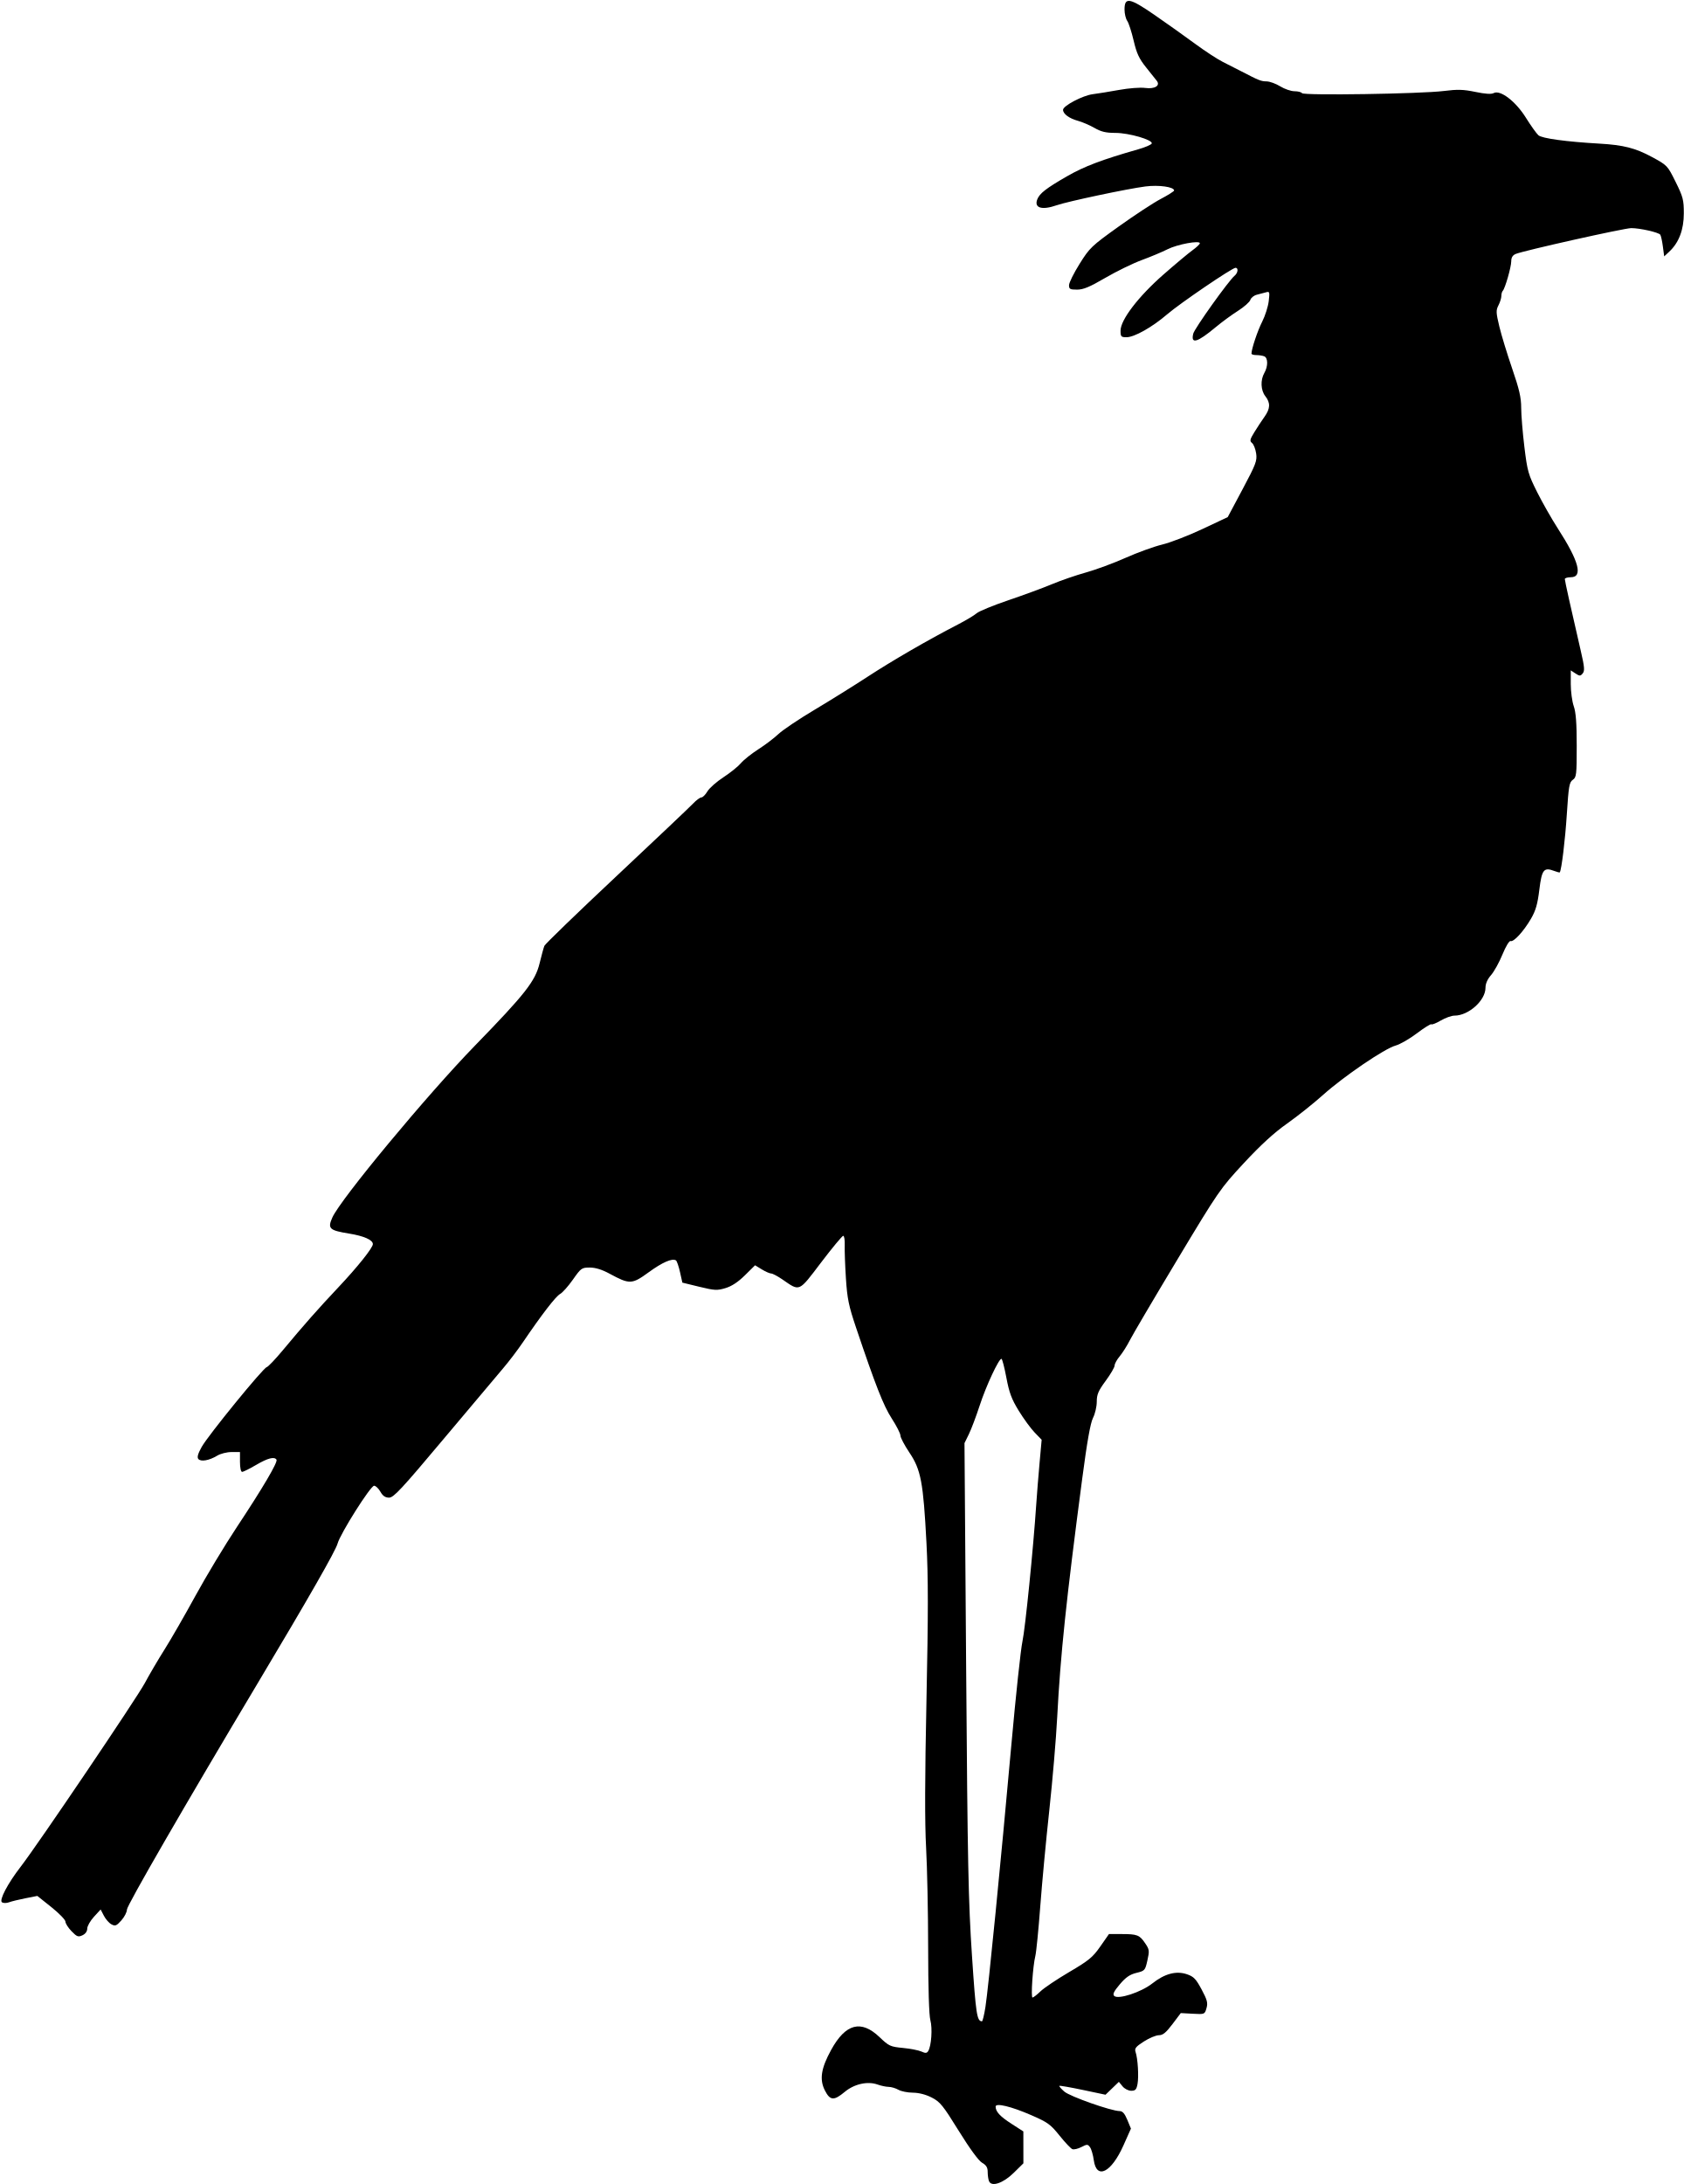
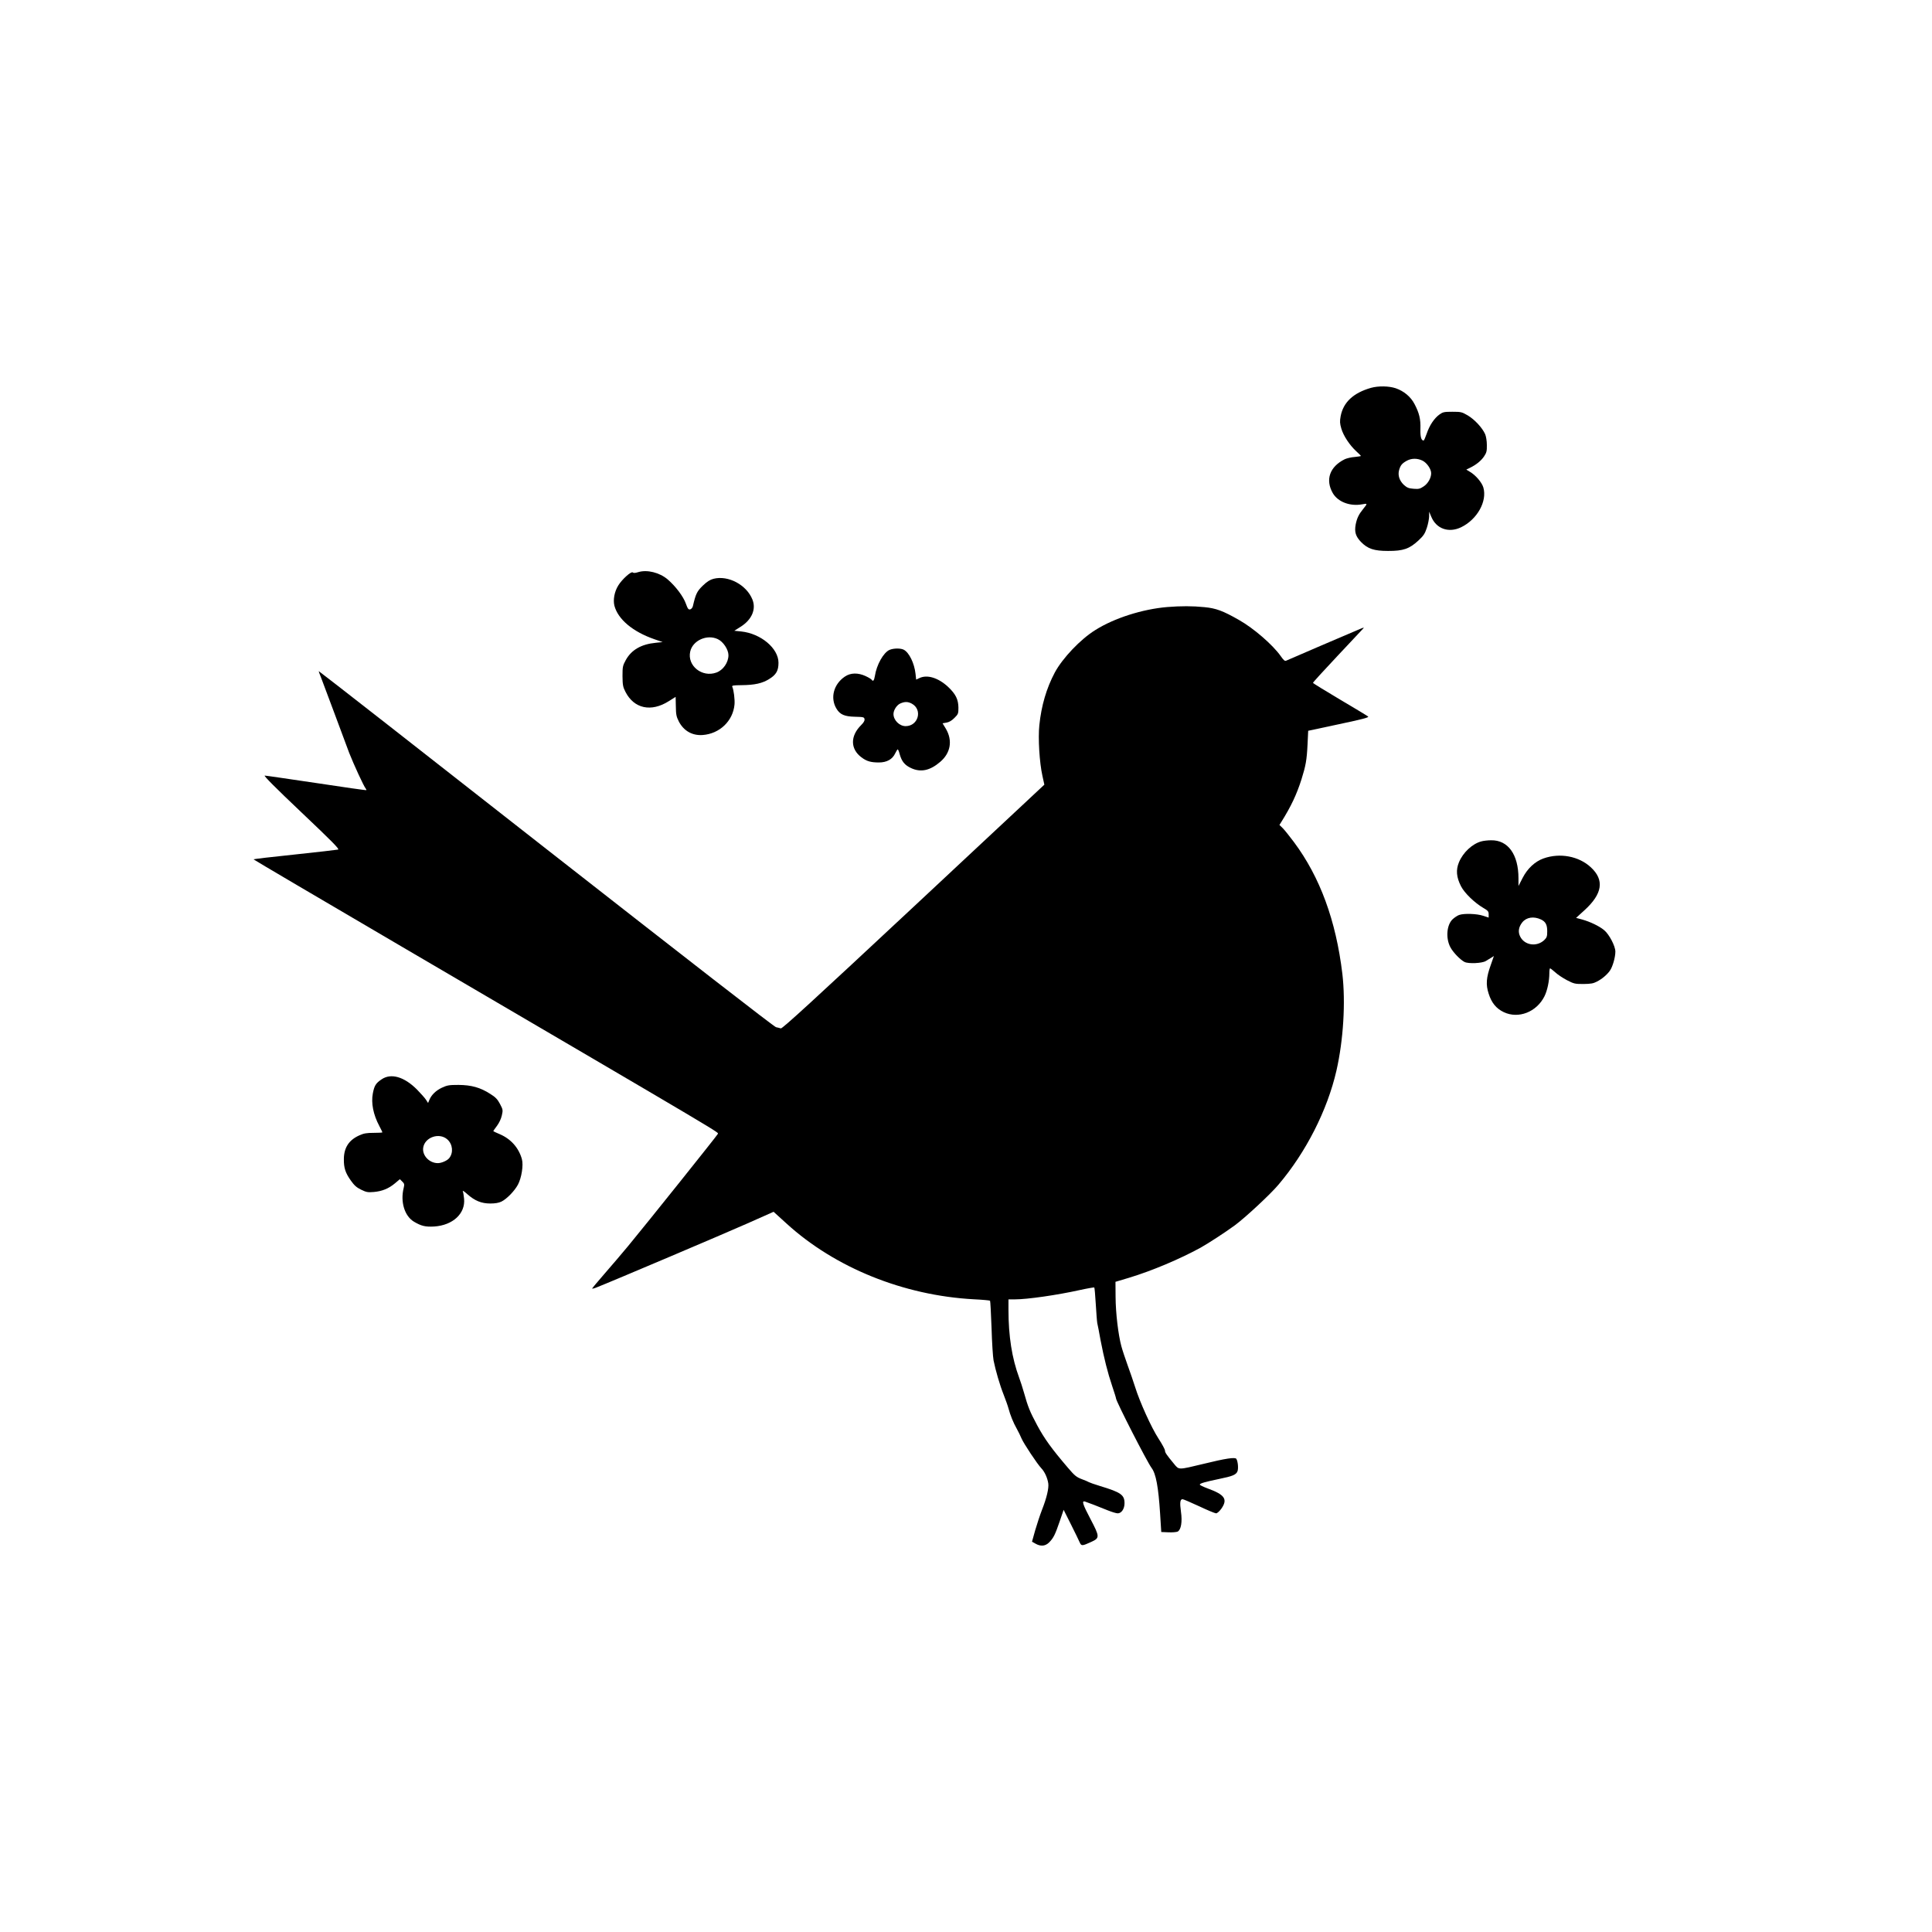
- <svg xmlns="http://www.w3.org/2000/svg" id="svg4590" version="1.1" width="795.938" height="1032.188" viewBox="0 0 795.938 1032.188">
-   <defs id="defs4594" />
-   <path style="fill:#000000" d="m 467.482,1030.805 c -0.334,-0.871 -0.607,-2.834 -0.607,-4.362 0,-2.063 -0.679,-3.169 -2.637,-4.293 -1.647,-0.946 -5.781,-6.588 -11.016,-15.038 -7.507,-12.118 -8.839,-13.76 -12.801,-15.787 -2.799,-1.432 -6.068,-2.274 -8.906,-2.295 -2.466,-0.019 -5.539,-0.636 -6.828,-1.373 -1.289,-0.737 -3.368,-1.355 -4.621,-1.373 -1.252,-0.018 -3.606,-0.514 -5.231,-1.101 -4.693,-1.697 -11.042,-0.28 -15.525,3.465 -5.117,4.275 -6.927,4.149 -9.378,-0.655 -2.651,-5.196 -1.839,-10.47 2.955,-19.193 6.841,-12.447 14.147,-14.363 22.894,-6.003 4.404,4.209 5.072,4.517 11.033,5.088 3.49,0.334 7.422,1.099 8.739,1.699 1.93,0.879 2.555,0.83 3.225,-0.254 1.474,-2.386 2.053,-10.78 1.003,-14.561 -0.636,-2.292 -1.031,-15.145 -1.048,-34.144 -0.015,-16.758 -0.45,-38.062 -0.966,-47.344 -0.651,-11.709 -0.598,-33.089 0.172,-69.844 0.855,-40.802 0.855,-57.841 2.3e-4,-74.178 -1.505,-28.759 -2.608,-34.614 -8.043,-42.717 -2.349,-3.502 -4.271,-7.141 -4.271,-8.088 0,-0.946 -1.836,-4.559 -4.081,-8.029 -3.93,-6.076 -7.63,-15.494 -16.937,-43.117 -3.43,-10.179 -4.122,-13.554 -4.743,-23.129 -0.4,-6.166 -0.653,-13.215 -0.562,-15.664 0.091,-2.449 -0.229,-4.453 -0.712,-4.453 -0.483,0 -5.187,5.669 -10.454,12.597 -10.769,14.167 -9.915,13.792 -18.297,8.024 -2.245,-1.545 -4.639,-2.81 -5.32,-2.812 -0.681,-0.002 -2.669,-0.877 -4.42,-1.944 l -3.182,-1.94 -4.791,4.732 c -3.227,3.187 -6.223,5.163 -9.176,6.052 -3.98,1.198 -5.125,1.14 -12.391,-0.63 l -8.006,-1.95 -1.122,-5.013 c -0.617,-2.757 -1.483,-5.236 -1.924,-5.509 -1.787,-1.104 -6.42,0.923 -12.908,5.649 -7.877,5.738 -8.974,5.778 -18.394,0.676 -3.651,-1.977 -6.712,-2.931 -9.405,-2.931 -3.821,0 -4.163,0.244 -7.984,5.69 -2.195,3.13 -4.92,6.188 -6.056,6.797 -2.036,1.091 -8.691,9.732 -17.597,22.846 -2.506,3.69 -6.724,9.237 -9.375,12.327 -2.651,3.09 -15.292,18.099 -28.091,33.354 -19.868,23.679 -23.639,27.735 -25.781,27.73 -1.803,-0.005 -2.959,-0.796 -4.106,-2.812 -0.878,-1.544 -2.215,-2.807 -2.97,-2.807 -1.696,0 -15.996,22.626 -17.271,27.327 -0.929,3.426 -13.592,25.563 -37.727,65.954 C 87.608,852.761 60,900.54 60,902.492 c 0,1.191 -1.187,3.494 -2.639,5.119 -2.307,2.582 -2.895,2.816 -4.678,1.862 -1.121,-0.6 -2.73,-2.427 -3.574,-4.059 l -1.535,-2.968 -3.162,3.451 c -1.739,1.898 -3.166,4.406 -3.17,5.574 -0.005,1.327 -0.858,2.518 -2.276,3.175 -1.999,0.927 -2.611,0.699 -5.149,-1.92 -1.584,-1.634 -2.88,-3.672 -2.88,-4.527 0,-0.856 -2.99,-3.942 -6.645,-6.858 l -6.645,-5.302 -5.673,1.116 c -3.12,0.614 -6.599,1.468 -7.73,1.898 -1.131,0.43 -2.613,0.439 -3.292,0.019 -1.503,-0.929 2.677,-8.895 8.858,-16.884 8.032,-10.381 54.72,-79.44 58.627,-86.719 2.214,-4.125 6.429,-11.297 9.366,-15.938 2.937,-4.641 9.493,-16.031 14.569,-25.312 5.076,-9.281 13.896,-23.918 19.6,-32.525 12.231,-18.457 19.431,-30.687 18.732,-31.818 -0.975,-1.577 -4.103,-0.776 -9.64,2.469 -3.079,1.805 -6.055,3.281 -6.613,3.281 -0.592,10e-6 -1.014,-1.951 -1.014,-4.687 l 0,-4.688 -3.984,0.004 c -2.208,0.002 -5.241,0.77 -6.802,1.722 -3.747,2.285 -7.72,2.979 -8.902,1.555 -0.669,-0.806 -0.192,-2.502 1.609,-5.728 3.034,-5.434 28.996,-37.27 30.725,-37.678 0.659,-0.155 4.075,-3.741 7.593,-7.969 9.81,-11.791 16.929,-19.855 26.223,-29.7 9.063,-9.602 16.352,-18.727 16.352,-20.472 0,-1.979 -4.219,-3.847 -11.268,-4.988 -9.322,-1.509 -10.204,-2.355 -7.893,-7.564 3.834,-8.642 44.861,-58.076 67.539,-81.379 23.601,-24.251 28.384,-30.345 30.434,-38.78 0.893,-3.673 1.91,-7.387 2.262,-8.253 0.351,-0.866 15.687,-15.692 34.079,-32.946 18.392,-17.254 34.68,-32.682 36.194,-34.285 1.514,-1.602 3.284,-2.913 3.931,-2.913 0.648,0 1.935,-1.281 2.86,-2.848 0.925,-1.566 4.333,-4.575 7.574,-6.686 3.24,-2.111 6.955,-5.103 8.255,-6.648 1.3,-1.545 4.982,-4.483 8.182,-6.53 3.2,-2.046 7.506,-5.308 9.569,-7.248 2.062,-1.94 9.656,-7.046 16.875,-11.345 7.219,-4.3 18.609,-11.394 25.312,-15.765 11.874,-7.743 28.502,-17.361 42.589,-24.635 3.83,-1.978 7.838,-4.375 8.906,-5.327 1.068,-0.952 7.848,-3.735 15.067,-6.183 7.219,-2.448 16.5,-5.868 20.625,-7.6 4.125,-1.732 11.315,-4.208 15.977,-5.502 4.662,-1.294 13.1,-4.411 18.75,-6.926 5.65,-2.515 13.437,-5.337 17.304,-6.271 3.867,-0.934 12.417,-4.234 19,-7.333 l 11.968,-5.635 7.001,-13.138 c 6.342,-11.9 6.948,-13.499 6.436,-16.962 -0.311,-2.103 -1.185,-4.319 -1.942,-4.924 -1.187,-0.949 -1.033,-1.659 1.118,-5.156 1.372,-2.231 3.518,-5.489 4.769,-7.241 2.765,-3.873 2.876,-6.578 0.399,-9.727 -2.185,-2.777 -2.392,-7.63 -0.469,-10.994 1.803,-3.154 1.764,-7.162 -0.077,-7.868 -0.816,-0.313 -2.503,-0.569 -3.75,-0.569 -1.247,0 -2.262,-0.316 -2.256,-0.703 0.036,-2.304 2.889,-10.806 5.057,-15.073 1.396,-2.747 2.789,-7.12 3.097,-9.718 0.513,-4.331 0.411,-4.679 -1.225,-4.19 -0.981,0.293 -2.929,0.806 -4.329,1.139 -1.399,0.334 -2.808,1.438 -3.131,2.454 -0.322,1.016 -2.974,3.361 -5.893,5.211 -2.919,1.85 -7.627,5.301 -10.463,7.669 -8.751,7.305 -11.9,8.216 -10.637,3.076 0.604,-2.457 16.708,-25.011 19.532,-27.355 1.611,-1.337 1.905,-3.76 0.456,-3.76 -1.596,0 -26.286,16.797 -32.319,21.987 -7.036,6.052 -15.504,10.826 -19.205,10.826 -2.577,0 -2.827,-0.276 -2.827,-3.114 0,-5.108 8.416,-16.116 20.255,-26.493 5.617,-4.924 11.787,-10.085 13.709,-11.47 1.923,-1.384 3.505,-2.882 3.516,-3.328 0.037,-1.484 -10.661,0.497 -15.254,2.825 -2.489,1.261 -7.981,3.565 -12.204,5.119 -4.223,1.554 -11.969,5.331 -17.215,8.393 -7.415,4.329 -10.387,5.568 -13.359,5.568 -3.344,0 -3.821,-0.264 -3.807,-2.109 0.008,-1.16 2.259,-5.695 5.001,-10.078 4.752,-7.596 5.617,-8.421 18.5,-17.648 7.433,-5.323 16.362,-11.176 19.842,-13.007 C 552.152,92.203 555,90.402 555,90.032 c 0,-1.704 -7.266,-2.723 -13.594,-1.905 -8.572,1.108 -36.702,7.066 -41.888,8.872 -7.03,2.448 -10.787,1.313 -9.2,-2.781 1.092,-2.817 4.238,-5.258 14.057,-10.905 8.178,-4.703 16.474,-7.844 33.682,-12.752 3.314,-0.945 6.182,-2.186 6.373,-2.758 0.566,-1.697 -10.767,-4.991 -17.173,-4.991 -4.494,0 -6.743,-0.533 -9.896,-2.347 -2.244,-1.291 -5.768,-2.807 -7.83,-3.368 -4.125,-1.124 -7.031,-3.27 -7.031,-5.192 0,-1.901 9.31,-6.793 14.058,-7.387 2.323,-0.29 7.93,-1.2 12.46,-2.021 4.623,-0.838 10.033,-1.247 12.332,-0.932 4.482,0.614 7.241,-1.083 5.468,-3.363 -0.501,-0.645 -2.772,-3.492 -5.047,-6.328 -3.331,-4.154 -4.477,-6.615 -5.891,-12.656 -0.966,-4.125 -2.332,-8.332 -3.037,-9.349 -0.705,-1.017 -1.281,-3.414 -1.281,-5.327 0,-6.072 2.36,-5.642 14.304,2.602 5.797,4.001 14.366,10.095 19.042,13.542 4.676,3.447 10.583,7.306 13.125,8.575 2.542,1.27 6.521,3.295 8.841,4.501 8.255,4.29 9.226,4.675 11.863,4.704 1.467,0.016 4.355,1.069 6.418,2.339 2.062,1.27 5.096,2.312 6.742,2.314 1.645,0.003 3.244,0.413 3.553,0.913 0.731,1.183 56.259,0.329 67.049,-1.031 6.493,-0.819 9.257,-0.737 14.927,0.443 4.673,0.972 7.509,1.153 8.636,0.55 3.121,-1.67 10.387,3.882 15.212,11.624 2.332,3.741 5.003,7.482 5.935,8.312 1.666,1.483 13.092,3.047 28.883,3.953 11.274,0.647 16.948,2.086 24.677,6.261 7.365,3.978 7.445,4.062 11.292,11.819 3.505,7.067 3.875,8.485 3.875,14.861 0,7.758 -2.319,13.857 -6.89,18.12 l -2.389,2.228 -0.622,-4.686 c -0.342,-2.577 -0.891,-5.078 -1.22,-5.557 -0.763,-1.11 -9.61,-3.119 -13.736,-3.119 -3.245,0 -50.829,10.639 -54.596,12.207 -1.463,0.609 -2.114,1.675 -2.123,3.476 -0.015,2.771 -2.92,12.875 -4.017,13.973 -0.361,0.361 -0.657,1.451 -0.657,2.422 0,0.971 -0.615,2.954 -1.366,4.407 -1.219,2.357 -1.175,3.439 0.413,10.032 0.979,4.064 3.703,12.985 6.054,19.825 3.368,9.797 4.275,13.734 4.275,18.555 0,3.366 0.679,11.685 1.508,18.487 1.402,11.503 1.826,13.003 6.058,21.436 2.503,4.987 6.898,12.707 9.768,17.155 10.005,15.509 11.992,23.025 6.086,23.025 -1.537,0 -2.795,0.392 -2.795,0.872 0,0.829 2.953,14.108 7.563,34.01 1.746,7.537 1.899,9.352 0.89,10.568 -1.1,1.326 -1.432,1.327 -3.429,0.019 l -2.211,-1.449 0,6.466 c 0,3.556 0.633,8.26 1.406,10.452 1.022,2.896 1.406,8.023 1.406,18.754 0,13.666 -0.139,14.864 -1.858,16.054 -1.645,1.138 -1.969,3.011 -2.821,16.286 -0.782,12.183 -2.473,26.12 -3.33,27.448 -0.092,0.143 -1.236,-0.145 -2.541,-0.642 -5.002,-1.902 -5.945,-0.73 -7.123,8.853 -0.845,6.88 -1.712,9.877 -3.976,13.756 -3.463,5.931 -8.168,11.062 -9.636,10.506 -0.596,-0.226 -2.266,2.546 -3.822,6.345 -1.52,3.711 -3.946,8.093 -5.391,9.739 -1.716,1.954 -2.627,4.04 -2.627,6.015 0,5.971 -7.993,13.136 -14.653,13.136 -1.389,0 -4.3,1.04 -6.469,2.311 -2.169,1.271 -4.178,2.076 -4.464,1.79 -0.287,-0.287 -3.36,1.628 -6.829,4.254 -3.469,2.626 -7.992,5.229 -10.051,5.783 -5.176,1.394 -24.521,14.548 -34.335,23.347 -4.476,4.013 -12.124,10.104 -16.996,13.535 -6.123,4.312 -12.412,10.064 -20.363,18.625 -11.234,12.095 -11.976,13.17 -31.507,45.67 -11.001,18.306 -21.094,35.437 -22.428,38.069 -1.334,2.632 -3.503,6.067 -4.821,7.633 -1.318,1.566 -2.396,3.523 -2.396,4.35 0,0.826 -1.898,4.082 -4.219,7.233 -3.503,4.758 -4.219,6.436 -4.219,9.884 0,2.284 -0.797,5.718 -1.772,7.631 -1.233,2.42 -2.788,11.18 -5.112,28.791 -7.564,57.323 -10.293,83.323 -11.807,112.511 -0.535,10.318 -2.216,30.147 -3.736,44.062 -1.519,13.916 -3.443,34.372 -4.275,45.458 -0.832,11.086 -1.878,21.633 -2.325,23.438 -1.192,4.816 -2.201,19.688 -1.336,19.688 0.408,0 2.094,-1.31 3.745,-2.91 1.651,-1.601 7.774,-5.715 13.607,-9.143 9.295,-5.464 11.109,-6.956 14.69,-12.09 l 4.086,-5.857 5.948,0 c 7.429,0 8.49,0.413 11.166,4.352 2.003,2.948 2.08,3.534 1.062,8.085 -1.063,4.753 -1.226,4.938 -5.205,5.912 -3.104,0.76 -5.019,2.081 -7.84,5.409 -2.793,3.296 -3.464,4.673 -2.664,5.472 1.837,1.837 12.772,-1.734 18.026,-5.887 5.875,-4.644 11.3,-6.078 16.4,-4.333 3.173,1.085 4.235,2.19 6.903,7.177 2.664,4.98 3.022,6.351 2.308,8.838 -0.842,2.931 -0.869,2.942 -6.498,2.633 l -5.653,-0.311 -3.951,5.233 c -3.038,4.024 -4.52,5.233 -6.416,5.233 -1.356,0 -4.539,1.33 -7.073,2.956 -3.829,2.457 -4.494,3.288 -3.94,4.922 1.064,3.134 1.587,11.664 0.931,15.162 -0.498,2.656 -1.014,3.21 -2.988,3.21 -1.339,0 -3.141,-0.926 -4.107,-2.109 l -1.722,-2.109 -3.159,3.046 -3.159,3.046 -10.734,-2.268 c -5.904,-1.248 -10.89,-2.112 -11.08,-1.922 -0.191,0.191 0.862,1.405 2.34,2.699 2.632,2.305 22.209,9.205 26.161,9.22 1.374,0.009 2.393,1.172 3.622,4.142 l 1.71,4.135 -3.537,7.939 c -5.746,12.895 -12.73,16.371 -14.022,6.978 -0.342,-2.489 -1.145,-5.24 -1.784,-6.114 -1.077,-1.472 -1.376,-1.478 -4.081,-0.08 -1.606,0.83 -3.522,1.279 -4.258,0.996 -0.736,-0.283 -3.468,-3.17 -6.069,-6.417 -4.273,-5.333 -5.577,-6.271 -13.486,-9.704 -9.432,-4.094 -16.724,-5.837 -16.724,-3.998 0,2.38 2.068,4.626 7.458,8.099 l 5.651,3.641 0.008,7.535 0.008,7.535 -4.517,4.449 c -5.064,4.988 -10.632,6.856 -11.75,3.941 z m -1.665,-82.289 c 1.349,-8.525 7.293,-68.638 12.261,-123.984 2.083,-23.203 4.434,-45.141 5.225,-48.75 1.312,-5.986 5.155,-44.11 6.52,-64.688 0.308,-4.641 1.011,-13.435 1.563,-19.544 l 1.003,-11.106 -3.314,-3.425 c -1.823,-1.884 -5.203,-6.503 -7.51,-10.265 -3.4,-5.543 -4.513,-8.522 -5.865,-15.703 -0.918,-4.874 -1.962,-8.863 -2.319,-8.863 -1.284,0 -7.272,12.844 -10.271,22.031 -1.683,5.156 -3.991,11.273 -5.129,13.594 l -2.069,4.219 0.785,106.406 c 0.682,92.493 1.043,110.268 2.758,135.938 1.851,27.701 2.333,30.864 4.712,30.923 0.316,0.009 1.058,-3.044 1.65,-6.783 z" id="path4600" />
+ <svg xmlns="http://www.w3.org/2000/svg" version="1.1" width="1080" height="1080" viewBox="0 0 1080 1080" xml:space="preserve">
+   <defs>
+ </defs>
+   <rect x="0" y="0" width="100%" height="100%" fill="transparent" />
+   <g transform="matrix(1 0 0 1 540 540)" id="4b3b4514-c5c7-4580-939e-5291bcc6a428">
+     <rect style="stroke: none; stroke-width: 1; stroke-dasharray: none; stroke-linecap: butt; stroke-dashoffset: 0; stroke-linejoin: miter; stroke-miterlimit: 4; fill: rgb(255,255,255); fill-rule: nonzero; opacity: 1; visibility: hidden;" vector-effect="non-scaling-stroke" x="-540" y="-540" rx="0" ry="0" width="1080" height="1080" />
+   </g>
+   <g transform="matrix(1 0 0 1 540 540)" id="2d720358-be16-473f-8135-4e00b3b476c7">
+ </g>
+   <g transform="matrix(0.29 0 0 0.27 522.36 540)">
+     <g style="">
+       <g transform="matrix(1 0 0 1 912.83 -1029.65)">
+         <path style="stroke: none; stroke-width: 1; stroke-dasharray: none; stroke-linecap: butt; stroke-dashoffset: 0; stroke-linejoin: miter; stroke-miterlimit: 4; fill: rgb(0,0,0); fill-rule: nonzero; opacity: 1;" vector-effect="non-scaling-stroke" transform=" translate(-2225.83, -170.85)" d="M 2154.531 3.488 C 2120.461 13.941 2101.16 33.371 2096.039 62 C 2094.191 72.859 2094.391 77.039 2097.27 87.699 C 2101.371 102.75 2113.07 121.762 2125.789 134.5 C 2130.93 139.52 2135.031 143.91 2135.031 144.531 C 2135.031 144.949 2129.691 146 2123.129 146.621 C 2116.559 147.039 2107.941 149.34 2104.039 151.219 C 2074.891 166.68 2066.07 193.641 2080.852 221.43 C 2090.699 239.609 2113.891 249.219 2137.488 244.621 C 2148.16 242.531 2148.16 242.531 2139.129 254.648 C 2130.93 265.52 2127.441 273.25 2124.969 286.41 C 2122.309 301.871 2124.969 311.07 2135.23 322.559 C 2148.16 336.77 2160.27 341.16 2187.371 341.16 C 2216.512 341.359 2228.621 336.77 2245.859 319.629 C 2255.91 309.609 2258.379 305.43 2262.07 293.52 C 2264.539 285.781 2266.379 274.922 2266.59 269.488 L 2266.59 259.871 L 2270.691 270.32 C 2280.34 295.391 2304.141 304.379 2327.949 292.262 C 2359.148 276.172 2378.852 238.352 2371.059 209.73 C 2368.18 199.281 2356.281 184.23 2345.199 177.34 L 2338.219 172.738 L 2345.398 168.98 C 2357.301 162.711 2366.738 154.559 2372.488 145.371 C 2377.211 137.852 2378.031 134.301 2377.828 121.969 C 2377.828 113.609 2376.391 104 2374.539 99.398 C 2369 86.031 2354.219 69.109 2341.289 60.75 C 2329.59 53.43 2328.16 53.02 2311.328 53.02 C 2295.32 53.02 2293.059 53.641 2286.5 58.66 C 2276.441 66.391 2267.199 81.219 2261.871 98.359 C 2259.398 106.09 2256.73 112.57 2255.91 112.57 C 2251.398 112.57 2249.352 105.039 2249.762 88.75 C 2250.379 68.059 2247.5 55.73 2238.469 37.141 C 2231.078 21.879 2217.949 10.18 2202.141 4.328 C 2188.602 -0.48 2168.691 -0.68 2154.531 3.488 Z M 2253.66 154.141 C 2262.07 158.531 2270.488 171.488 2270.488 180.27 C 2270.488 190.09 2264.328 201.781 2255.91 207.641 C 2248.941 212.648 2246.469 213.281 2236.621 212.441 C 2227.18 211.609 2224.102 210.359 2217.949 204.5 C 2209.32 195.73 2205.84 184.648 2208.711 173.578 C 2211.379 163.762 2214.25 160 2223.281 154.559 C 2232.309 149.129 2243.602 148.922 2253.66 154.141 Z M 2253.66 154.141" stroke-linecap="round" />
+       </g>
+       <g transform="matrix(1 0 0 1 -459.31 -647.79)">
+         <path style="stroke: none; stroke-width: 1; stroke-dasharray: none; stroke-linecap: butt; stroke-dashoffset: 0; stroke-linejoin: miter; stroke-miterlimit: 4; fill: rgb(0,0,0); fill-rule: nonzero; opacity: 1;" vector-effect="non-scaling-stroke" transform=" translate(-853.69, -552.71)" d="M 742.074 385.031 C 735.918 387.121 732.84 387.121 731.402 385.66 C 728.531 382.738 710.676 400.078 703.695 412.41 C 696.102 425.359 693.23 442.289 696.102 454.621 C 703.082 482.82 731.609 508.52 773.273 523.988 L 789.074 529.84 L 775.941 531.301 C 747.824 534.23 728.941 545.93 718.062 567.031 C 712.109 578.73 711.699 581.031 711.699 600.461 C 711.906 618.852 712.523 622.82 717.449 633.059 C 734.07 667.75 766.91 675.27 800.773 652.281 C 807.957 647.27 813.91 643.301 814.113 643.301 C 814.113 643.301 814.32 652.281 814.523 662.941 C 814.73 679.859 815.551 684.25 820.273 694.281 C 829.711 713.711 846.133 723.738 866.039 722.281 C 898.879 719.77 924.738 693.23 927.613 658.969 C 928.434 648.941 926.176 629.09 923.301 622.398 C 922.273 619.691 924.945 619.27 940.953 619.059 C 966.402 618.852 981.18 615.301 994.52 606.309 C 1008.07 597.328 1012.379 588.969 1012.379 572.672 C 1012.379 542.789 978.512 512.281 940.746 507.898 L 927.199 506.43 L 939.516 498.078 C 961.066 483.449 969.684 461.719 962.09 441.66 C 950.805 411.359 915.504 391.09 887.18 398.828 C 880.406 400.711 874.867 404.469 866.449 413.031 C 855.164 424.941 852.906 429.961 847.363 455.449 C 846.746 458.59 844.285 461.512 842.23 462.141 C 838.742 462.969 837.512 461.09 833.816 450.23 C 829.098 435.602 813.91 414.078 798.723 400.078 C 783.125 385.871 759.109 379.391 742.074 385.031 Z M 895.391 523.781 C 905.855 529 915.914 545.301 915.914 557 C 915.914 572.25 905.652 587.93 892.723 592.941 C 865.016 603.809 836.074 578.73 842.23 549.48 C 846.953 526.5 874.66 513.121 895.391 523.781 Z M 895.391 523.781" stroke-linecap="round" />
+       </g>
+       <g transform="matrix(1 0 0 1 -238.13 227.58)">
+         <path style="stroke: none; stroke-width: 1; stroke-dasharray: none; stroke-linecap: butt; stroke-dashoffset: 0; stroke-linejoin: miter; stroke-miterlimit: 4; fill: rgb(0,0,0); fill-rule: nonzero; opacity: 1;" vector-effect="non-scaling-stroke" transform=" translate(-1074.87, -1428.08)" d="M 1761.5 457.328 C 1713.879 461.719 1659.898 480.109 1623.371 504.762 C 1594.641 523.781 1559.75 563.27 1544.969 592.941 C 1528.961 625.328 1519.109 661.27 1515.211 701.809 C 1512.539 728.762 1515.41 779.32 1521.16 806.91 L 1524.859 825.078 L 1272.621 1078.121 C 1080.719 1270.559 1019.559 1330.738 1016.891 1329.691 C 1015.039 1329.07 1010.941 1327.82 1007.66 1327.191 C 1004.16 1326.559 836.281 1186.359 564.34 957.77 C 323.801 755.09 126.566 589.602 126.156 590.02 C 125.949 590.219 127.594 595.66 130.055 601.711 C 132.312 607.98 143.805 640.789 155.504 674.641 C 167.203 708.488 180.34 746.52 184.855 759.27 C 193.68 783.289 212.973 828.43 216.664 833.02 C 217.691 834.48 218.309 835.949 217.898 836.371 C 217.488 836.988 174.18 830.309 121.641 821.738 C 69.098 813.379 24.355 806.281 22.098 806.281 C 19.43 806.281 42.211 830.93 92.703 882.34 C 151.605 942.309 166.586 958.602 163.508 959.441 C 161.25 960.059 123.898 964.66 79.977 969.68 C 36.262 974.48 0.551 979.078 0.551 979.711 C 0.551 980.328 129.234 1061.609 286.242 1160.441 C 932.949 1567.273 895.184 1543.453 895.391 1548.258 C 895.391 1549.719 758.086 1734.223 722.785 1779.98 C 711.699 1794.398 691.586 1819.684 678.043 1836.398 C 664.496 1853.113 653.414 1867.324 653.207 1868.16 C 653.207 1868.996 656.695 1868.16 661.008 1866.277 C 688.508 1854.785 911.602 1753.027 952.652 1733.387 L 1002.93 1709.355 L 1028.18 1734.012 C 1121.559 1825.324 1253.531 1882.578 1388.578 1890.516 C 1405.199 1891.352 1419.359 1892.816 1420.18 1893.441 C 1420.801 1894.277 1422.031 1919.559 1423.059 1949.648 C 1423.879 1979.945 1425.73 2010.246 1426.961 2017.141 C 1430.859 2038.035 1439.07 2068.332 1446.449 2088.184 C 1450.148 2098.422 1454.461 2111.168 1455.691 2116.391 C 1459.18 2130.391 1465.129 2146.27 1471.699 2158.598 C 1474.781 2164.656 1479.09 2173.852 1480.93 2178.867 C 1485.25 2189.523 1511.109 2231.523 1519.309 2240.715 C 1525.68 2248.027 1530.809 2260.355 1532.449 2271.848 C 1533.68 2281.879 1529.371 2301.73 1520.34 2326.387 C 1516.641 2336.625 1510.691 2355.848 1507.199 2368.801 L 1501.051 2392.414 L 1507.621 2396.383 C 1517.672 2402.652 1526.699 2401.816 1534.09 2393.875 C 1542.512 2384.684 1545.59 2377.996 1554.41 2350.414 L 1562 2326.387 L 1576.16 2356.684 C 1583.969 2373.398 1591.559 2390.113 1593 2393.875 C 1596.281 2401.605 1597.512 2401.605 1615.781 2392.621 C 1631.789 2384.684 1631.578 2381.965 1613.93 2345.816 C 1598.941 2315.309 1596.48 2307.16 1603.051 2309.25 C 1607.57 2310.715 1629.32 2319.699 1647.379 2327.637 C 1655.18 2330.98 1663.602 2333.699 1666.27 2333.699 C 1673.449 2333.699 1679.398 2324.504 1679.398 2312.805 C 1679.398 2295.461 1672.422 2290.238 1632.609 2277.281 C 1621.73 2273.73 1611.879 2269.969 1610.641 2269.133 C 1609.621 2268.297 1603.262 2265.371 1596.891 2262.863 C 1586.629 2258.684 1583.141 2255.551 1570.219 2239.254 C 1538.809 2199.762 1525.059 2179.285 1511.309 2151.91 C 1496.738 2122.66 1493.449 2113.883 1485.449 2083.375 C 1482.781 2073.348 1478.68 2059.555 1476.219 2052.66 C 1462.469 2012.543 1455.691 1967.41 1455.691 1912.039 L 1455.691 1890.727 L 1467.801 1890.727 C 1491.809 1890.727 1548.871 1881.949 1592.789 1871.5 C 1607.77 1867.949 1620.5 1865.652 1621.109 1866.07 C 1621.73 1866.695 1622.961 1882.16 1623.98 1900.336 C 1625.012 1918.723 1626.238 1936.277 1626.859 1939.828 C 1627.68 1943.172 1630.559 1959.262 1633.219 1975.352 C 1640 2012.961 1646.969 2042.84 1655.801 2070.84 C 1659.691 2083.168 1662.98 2094.449 1662.98 2095.703 C 1662.98 2101.555 1722.711 2226.926 1731.531 2239.672 C 1739.941 2251.582 1744.66 2278.746 1747.949 2333.699 L 1750.211 2372.355 L 1763.961 2372.98 C 1771.551 2373.398 1779.559 2372.562 1781.809 2371.52 C 1788.379 2367.758 1791.051 2351.25 1788.18 2330.355 C 1785.719 2311.551 1786.539 2304.445 1791.25 2304.445 C 1792.898 2304.445 1807.262 2311.133 1823.27 2319.07 C 1839.281 2327.219 1853.852 2333.699 1855.91 2333.699 C 1857.961 2333.699 1862.469 2329.52 1866.172 2323.879 C 1878.691 2304.445 1872.73 2295.043 1839.48 2282.086 C 1831.07 2278.746 1824.301 2275.191 1824.5 2274.148 C 1824.711 2271.641 1834.148 2268.715 1862.059 2262.445 C 1887.719 2256.805 1894.488 2253.879 1897.16 2246.566 C 1899.211 2240.926 1897.98 2225.879 1894.898 2220.867 C 1892.641 2217.105 1874.172 2220.031 1832.301 2231.105 C 1782.02 2244.059 1784.691 2244.059 1774.84 2231.312 C 1759.859 2211.879 1757.391 2207.703 1757.391 2203.73 C 1757.391 2201.434 1751.852 2190.359 1744.871 2178.867 C 1731.121 2156.09 1708.949 2103.645 1699.719 2071.883 C 1696.43 2060.602 1689.871 2040.332 1685.352 2026.961 C 1680.84 2013.586 1675.301 1995.828 1673.238 1987.469 C 1667.289 1963.441 1662.371 1919.559 1662.16 1885.711 L 1661.949 1854.367 L 1688.641 1845.801 C 1732.762 1831.383 1785.719 1807.355 1825.941 1783.742 C 1840.922 1774.758 1873.762 1751.773 1891.82 1737.566 C 1911.93 1721.684 1960.781 1673 1976.379 1652.941 C 2029.328 1585.867 2070.379 1498.945 2087.82 1417.453 C 2101.371 1353.73 2105.68 1275.578 2099.32 1216.859 C 2087 1106.328 2056.219 1016.48 2006.141 944.18 C 1997.73 932.07 1988.078 919.109 1984.59 915.352 L 1978.02 908.449 L 1981.922 901.77 C 2000.391 870.012 2011.07 845.77 2020.512 814.012 C 2028.719 785.801 2030.77 774.102 2032.199 741.5 L 2033.441 713.5 L 2092.551 699.922 C 2138.309 689.48 2151.039 685.922 2148.98 684.039 C 2147.551 682.578 2122.922 666.699 2094.602 648.73 C 2066.07 630.551 2042.672 615.09 2042.672 614.25 C 2042.672 613.211 2063.609 588.551 2089.059 559.512 C 2114.711 530.25 2137.078 504.762 2138.719 502.68 C 2141.801 499.121 2141.391 499.121 2132.98 502.879 C 2117.172 509.988 1994.641 566.398 1991.16 568.281 C 1988.488 569.75 1986.23 567.66 1980.48 558.879 C 1965.5 535.898 1928.359 501.211 1900.031 484.078 C 1869.039 465.059 1855.699 459.84 1833.539 457.539 C 1810.34 455.031 1788.18 455.031 1761.5 457.328 Z M 1761.5 457.328" stroke-linecap="round" />
+       </g>
+       <g transform="matrix(1 0 0 1 -74.41 -531.09)">
+         <path style="stroke: none; stroke-width: 1; stroke-dasharray: none; stroke-linecap: butt; stroke-dashoffset: 0; stroke-linejoin: miter; stroke-miterlimit: 4; fill: rgb(0,0,0); fill-rule: nonzero; opacity: 1;" vector-effect="non-scaling-stroke" transform=" translate(-1238.59, -669.41)" d="M 1226.641 545.93 C 1214.941 551.148 1201.398 576.852 1198.121 600.461 C 1196.68 609.66 1194.629 612.16 1191.961 607.781 C 1191.141 606.52 1186.211 603.18 1180.672 600.461 C 1165.891 592.941 1151.121 593.148 1140.039 601.512 C 1118.691 617.18 1111.711 645.391 1124.02 667.531 C 1130.801 679.859 1139.621 684.039 1160.148 684.461 C 1176.359 684.879 1177.59 685.301 1178.211 689.48 C 1178.82 692.398 1176.57 696.578 1171.84 701.59 C 1150.5 724.16 1150.711 751.109 1172.25 768.461 C 1182.309 776.609 1190.32 779.109 1205.91 779.109 C 1221.102 779.109 1231.98 772.641 1237.32 760.309 C 1239.371 755.711 1241.629 751.949 1242.238 751.949 C 1242.859 751.949 1244.699 756.34 1245.941 761.77 C 1250.039 777.23 1255.578 784.551 1268.102 790.82 C 1286.57 800.012 1304.43 796.039 1324.129 777.859 C 1344.25 759.469 1348.352 733.559 1335.012 709.32 L 1328.648 698.039 L 1336.238 696.578 C 1341.172 695.738 1346.5 692.398 1351.43 686.969 C 1358.82 679.238 1359.23 677.77 1359.23 665.66 C 1359.02 648.52 1354.102 637.66 1339.32 622.609 C 1320.23 603.602 1298.68 596.488 1283.5 604.641 L 1277.75 607.57 L 1276.52 595.449 C 1274.262 573.512 1264.199 551.57 1253.941 545.719 C 1247.988 542.371 1234.648 542.371 1226.641 545.93 Z M 1269.328 657.301 C 1290.68 669.828 1281.852 703.891 1257.43 703.891 C 1245.531 703.891 1234.031 691.559 1234.031 678.82 C 1234.031 670.879 1240.191 660.43 1246.961 657.09 C 1255.578 652.91 1261.738 652.91 1269.328 657.301 Z M 1269.328 657.301" stroke-linecap="round" />
+       </g>
+       <g transform="matrix(1 0 0 1 1150.63 -79.6)">
+         <path style="stroke: none; stroke-width: 1; stroke-dasharray: none; stroke-linecap: butt; stroke-dashoffset: 0; stroke-linejoin: miter; stroke-miterlimit: 4; fill: rgb(0,0,0); fill-rule: nonzero; opacity: 1;" vector-effect="non-scaling-stroke" transform=" translate(-2463.63, -1120.9)" d="M 2367.148 942.512 C 2349.711 947.531 2331.852 965.5 2324.059 985.77 C 2317.898 1001.641 2319.129 1016.691 2327.949 1035.289 C 2334.73 1049.5 2354.02 1069.559 2371.262 1080.422 C 2379.879 1085.852 2381.32 1087.52 2381.32 1093.371 L 2381.32 1100.27 L 2370.641 1096.512 C 2358.539 1092.121 2333.5 1091.289 2324.469 1094.84 C 2321.391 1095.879 2315.84 1099.852 2312.148 1103.398 C 2300.25 1115.109 2298.199 1143.109 2307.641 1161.91 C 2312.969 1172.57 2326.93 1188.031 2334.93 1192.211 C 2342.531 1196.18 2368.391 1194.922 2375.57 1190.328 C 2378.238 1188.66 2382.75 1185.52 2385.828 1183.641 L 2391.371 1179.879 L 2385.422 1198.27 C 2376.59 1224.59 2375.57 1239.012 2381.32 1257.82 C 2386.859 1276.828 2396.09 1288.738 2410.461 1296.059 C 2438.781 1310.469 2473.672 1295.852 2488.859 1263.25 C 2494.398 1251.34 2498.301 1231.488 2498.301 1215.191 C 2498.301 1209.762 2498.922 1205.371 2499.738 1205.371 C 2500.559 1205.371 2504.871 1209.129 2509.59 1213.52 C 2514.109 1218.121 2524.371 1225.43 2532.16 1229.82 C 2545.711 1237.34 2547.559 1237.762 2563.98 1237.762 C 2577.93 1237.551 2583.07 1236.711 2589.629 1232.949 C 2599.691 1227.52 2609.129 1218.949 2614.879 1210.391 C 2620.219 1202.441 2625.551 1182.59 2625.551 1170.68 C 2625.551 1159.398 2613.641 1134.75 2603.789 1126.18 C 2594.762 1118.031 2576.91 1108.84 2561.52 1104.238 L 2549.82 1100.891 L 2565.82 1085.23 C 2600.719 1051.172 2604.82 1022.539 2578.34 996.211 C 2555.148 973.02 2518.621 965.711 2487.012 977.82 C 2470.59 984.09 2456.02 998.719 2446.789 1018.148 L 2438.781 1034.871 L 2438.781 1018.988 C 2438.781 969.68 2418.672 939.59 2386.039 940.211 C 2379.469 940.211 2371.059 941.262 2367.148 942.512 Z M 2482.289 1104.238 C 2491.121 1108.84 2494.199 1115.109 2494.199 1128.691 C 2494.199 1139.34 2493.379 1141.641 2488.449 1146.871 C 2473.879 1161.488 2450.48 1157.73 2442.07 1139.551 C 2437.551 1129.941 2438.988 1119.699 2446.172 1110.09 C 2454.18 1099.43 2468.34 1097.141 2482.289 1104.238 Z M 2482.289 1104.238" stroke-linecap="round" />
+       </g>
+       <g transform="matrix(1 0 0 1 -966.24 383.95)">
+         <path style="stroke: none; stroke-width: 1; stroke-dasharray: none; stroke-linecap: butt; stroke-dashoffset: 0; stroke-linejoin: miter; stroke-miterlimit: 4; fill: rgb(0,0,0); fill-rule: nonzero; opacity: 1;" vector-effect="non-scaling-stroke" transform=" translate(-346.76, -1584.45)" d="M 247.246 1435.215 C 235.957 1443.363 233.289 1448.379 230.418 1464.469 C 226.926 1484.32 231.238 1508.141 242.938 1531.75 C 246.219 1538.438 248.887 1544.285 248.887 1544.914 C 248.887 1545.539 241.293 1545.957 232.059 1545.957 C 218.512 1545.957 212.973 1547.004 204.762 1550.973 C 184.441 1560.586 174.797 1576.465 174.59 1600.078 C 174.387 1618.465 177.465 1628.703 187.934 1644.582 C 194.703 1654.82 199.016 1659 207.84 1663.598 C 217.898 1668.82 220.566 1669.449 232.059 1668.402 C 248.066 1666.941 260.793 1661.508 273.105 1650.434 L 282.547 1641.867 L 287.062 1646.672 C 291.168 1650.852 291.578 1652.523 289.938 1659.836 C 283.164 1688.672 291.578 1718.133 309.637 1729.836 C 323.801 1738.82 331.598 1740.91 348.633 1739.863 C 384.754 1737.355 409.18 1712.91 406.305 1682.195 C 405.691 1675.715 404.664 1668.613 403.844 1666.73 C 403.023 1664.641 406.922 1667.359 412.258 1672.582 C 426.828 1686.582 439.758 1692.223 456.793 1692.223 C 466.441 1692.223 473.008 1690.969 478.344 1688.254 C 488.402 1683.031 503.793 1666.105 510.156 1653.148 C 517.133 1639.148 521.035 1612.613 517.75 1600.285 C 511.594 1576.676 496.406 1558.496 475.062 1548.676 C 468.699 1545.75 463.156 1543.035 462.746 1542.617 C 462.336 1542.406 465.414 1537.391 469.52 1531.75 C 474.035 1525.273 477.73 1516.707 479.164 1509.602 C 481.422 1498.734 481.219 1497.691 475.473 1485.988 C 470.75 1476.379 466.852 1471.992 456.793 1465.305 C 437.504 1451.93 420.262 1446.918 395.633 1446.707 C 377.367 1446.707 373.879 1447.336 363.41 1452.559 C 351.918 1458.41 343.094 1467.602 339.191 1478.258 L 336.934 1484.109 L 333.035 1477.633 C 330.984 1474.078 322.98 1464.469 315.59 1456.32 C 290.758 1429.574 265.309 1421.844 247.246 1435.215 Z M 374.289 1559.75 C 384.551 1569.777 385.988 1587.332 377.574 1598.406 C 373.879 1603.418 362.797 1608.645 355.816 1608.645 C 339.398 1608.645 325.441 1592.973 327.496 1576.883 C 330.367 1554.945 358.691 1544.496 374.289 1559.75 Z M 374.289 1559.75" stroke-linecap="round" />
+       </g>
+     </g>
+   </g>
</svg>
